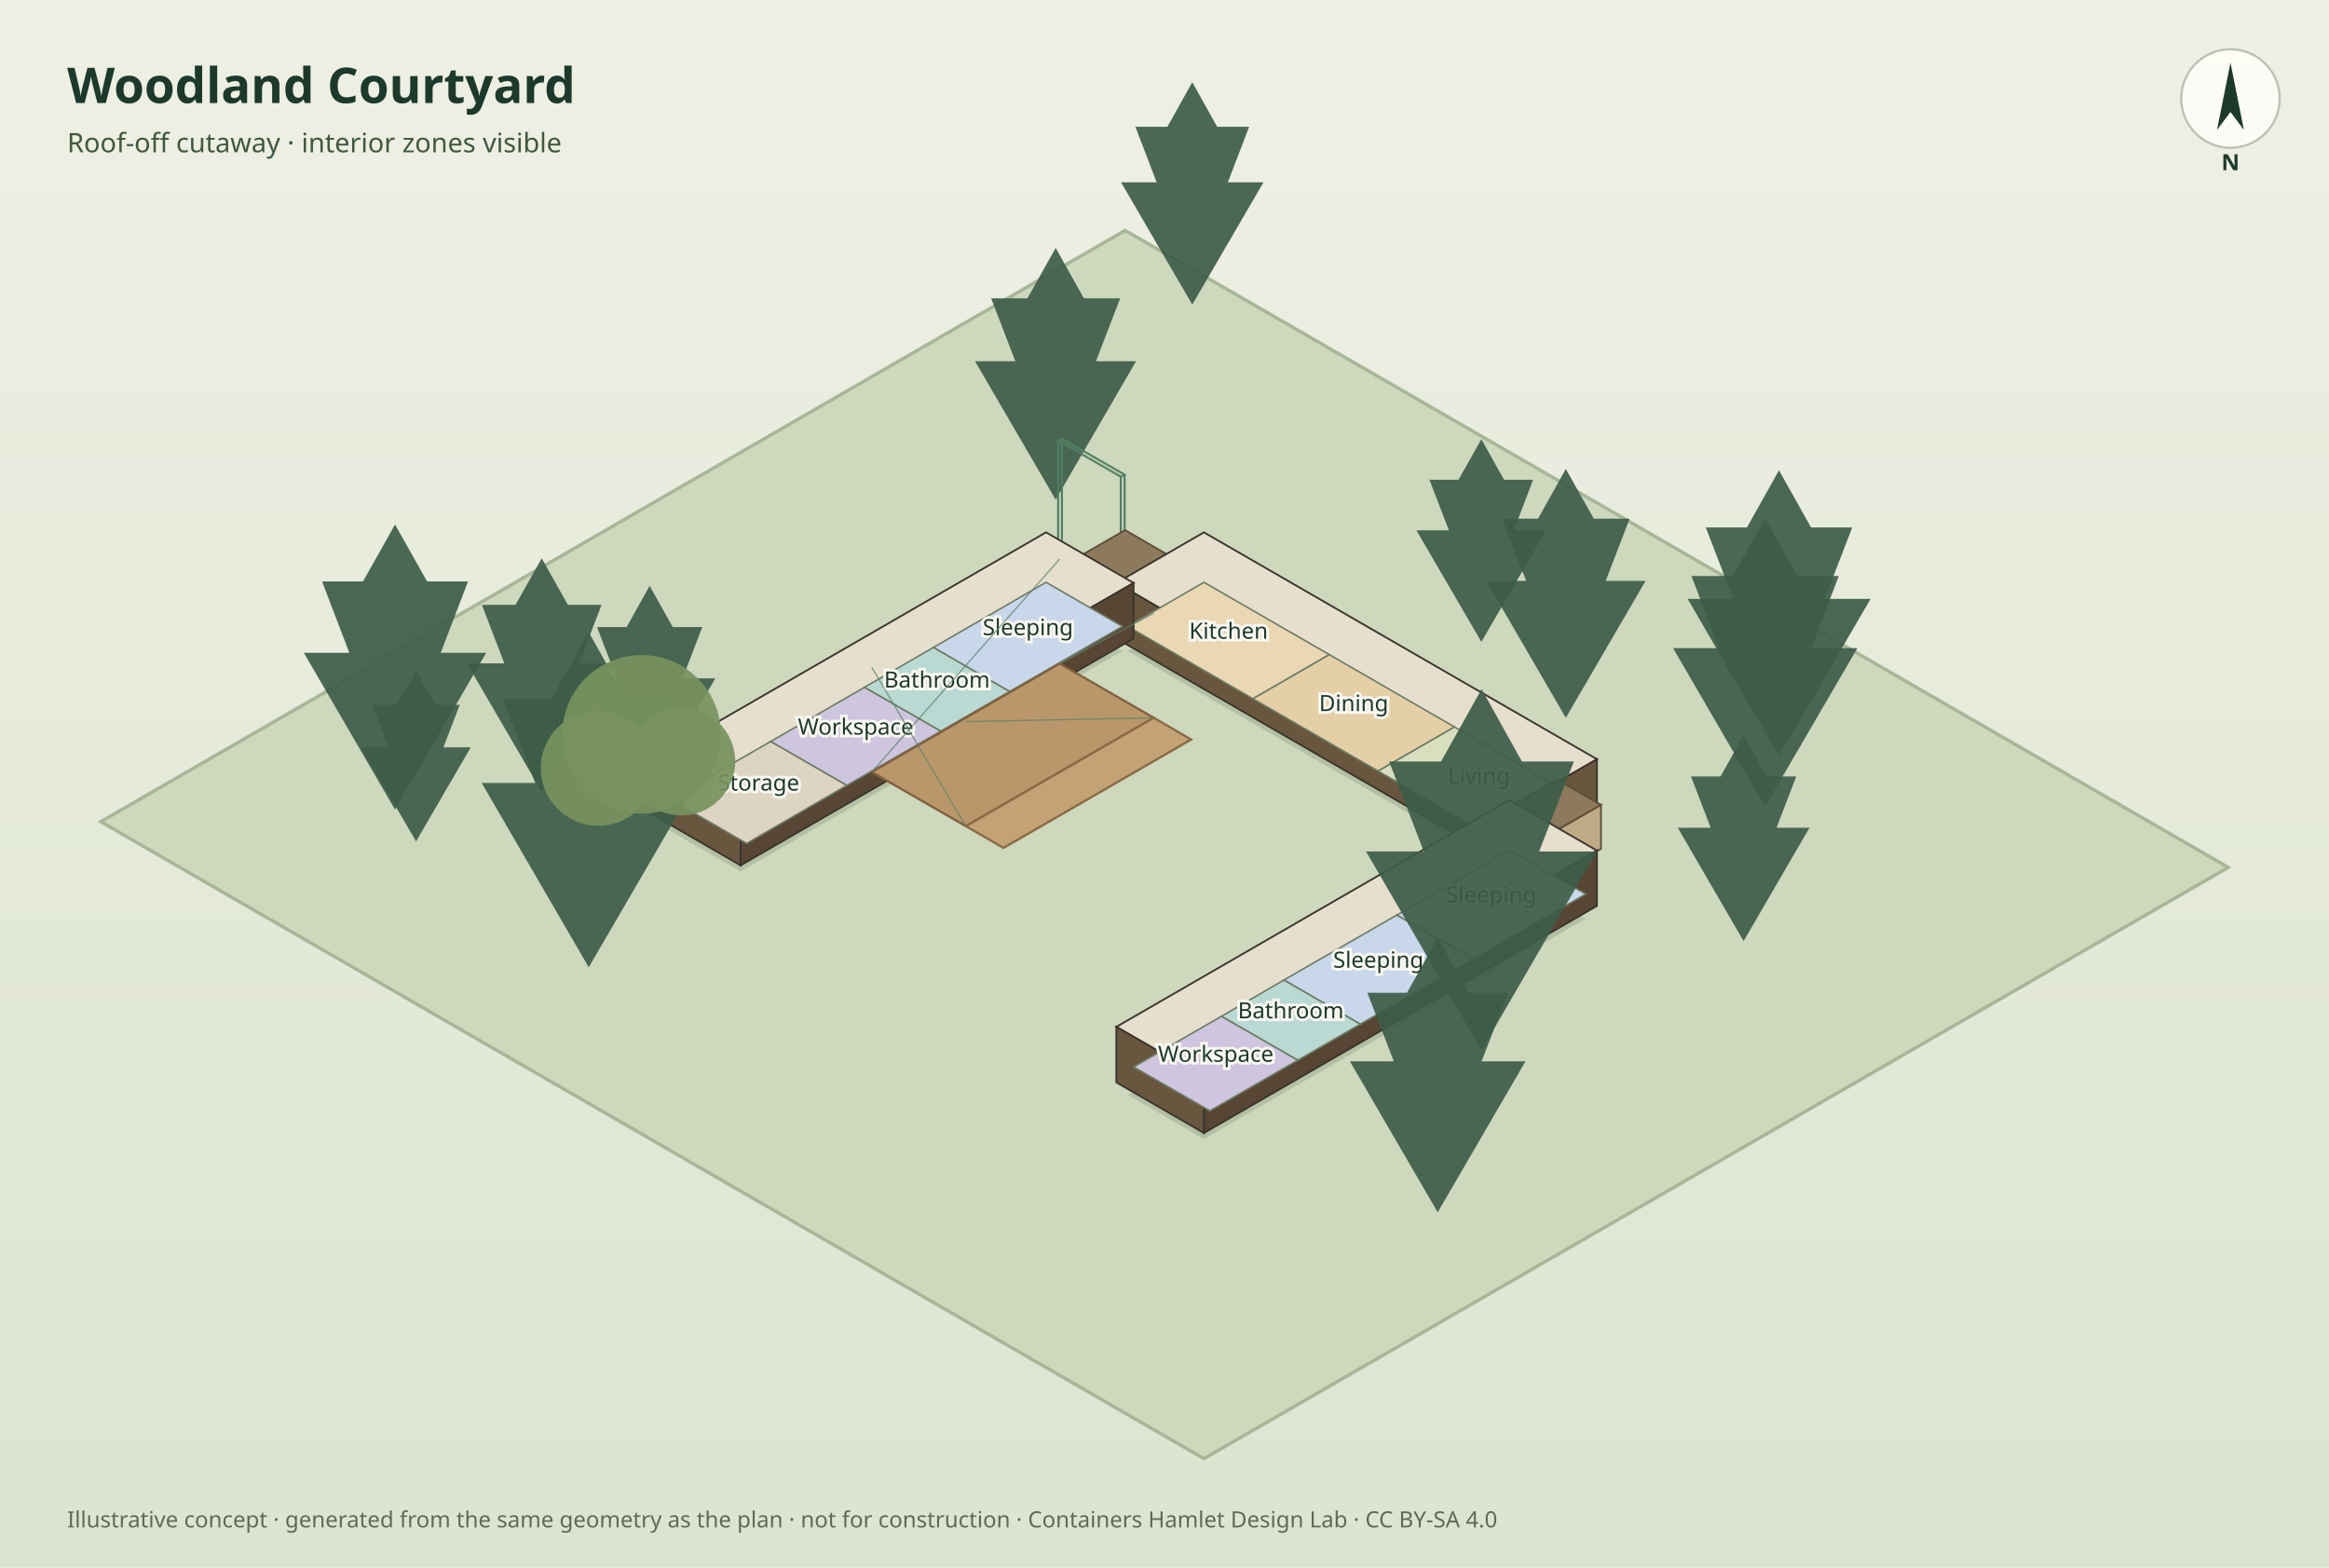
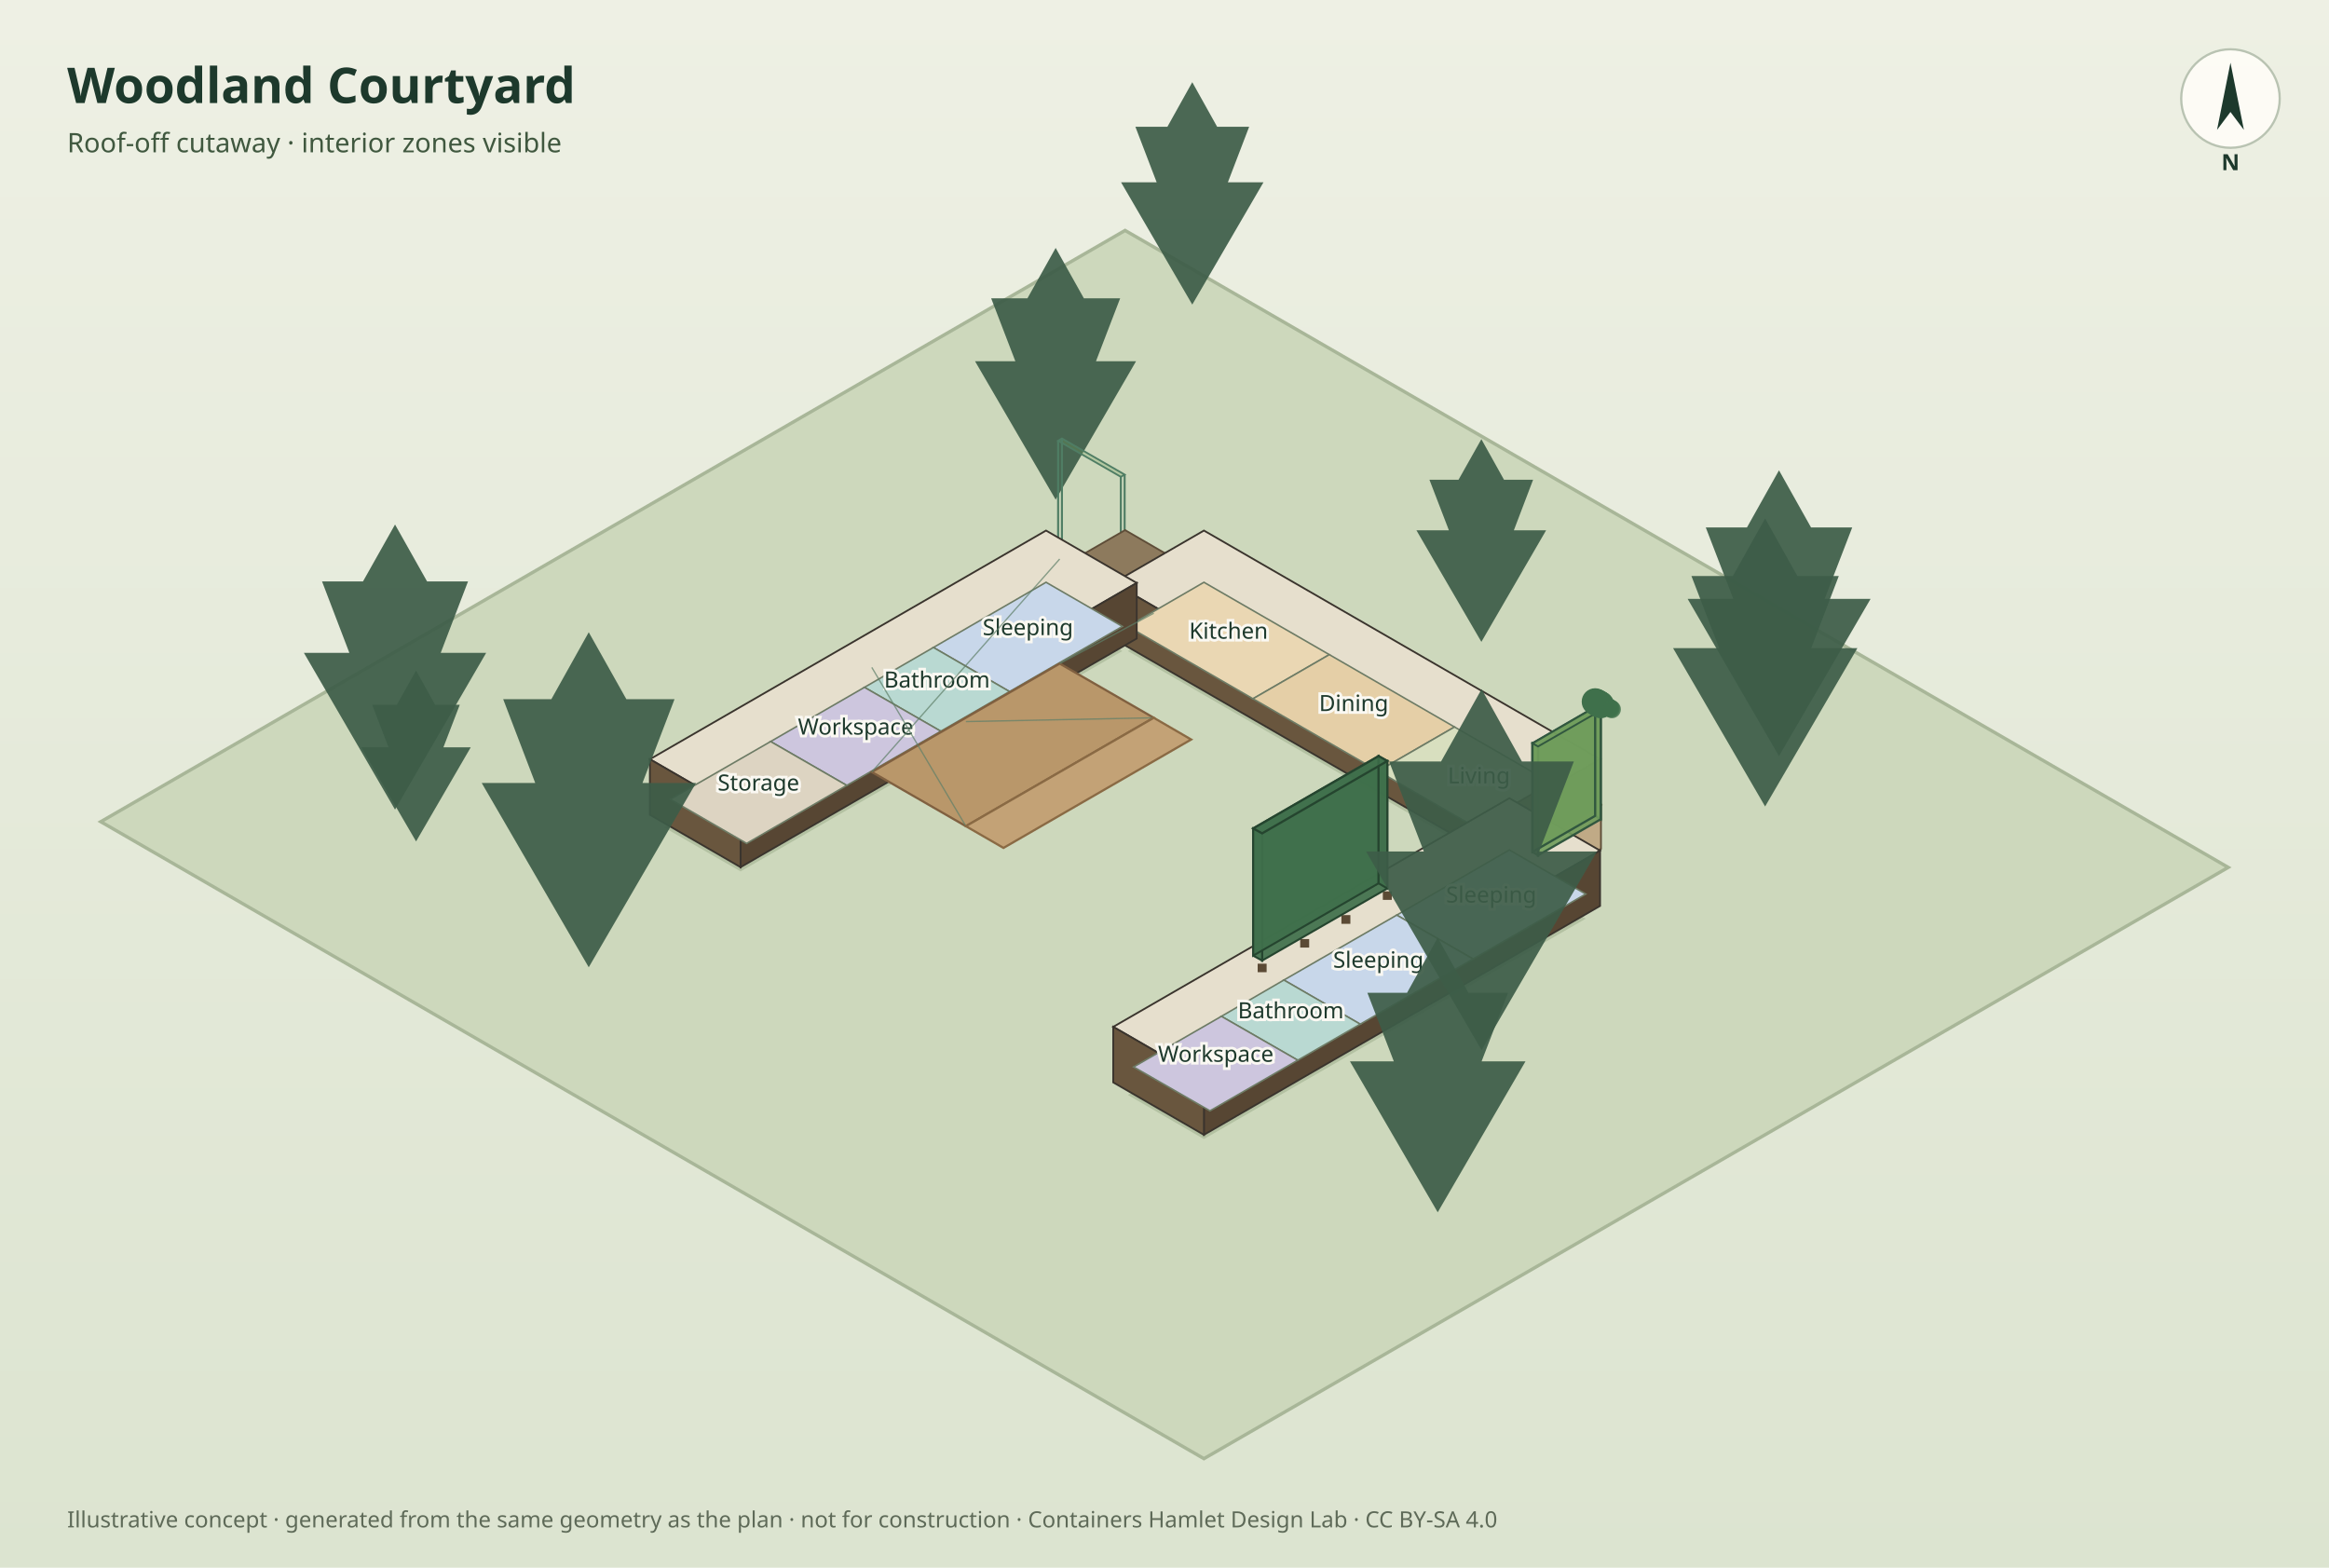
<svg xmlns="http://www.w3.org/2000/svg" viewBox="0 0 1040 700" role="img" aria-labelledby="concept-woodland-courtyard-cutaway-t concept-woodland-courtyard-cutaway-d">
  <defs>
    <linearGradient id="concept-woodland-courtyard-cutaway-sky" x1="0" y1="0" x2="0" y2="1">
      <stop offset="0" stop-color="#eef0e4" />
      <stop offset="1" stop-color="#dce4d0" />
    </linearGradient>
  </defs>
  <rect width="1040" height="700" fill="url(#concept-woodland-courtyard-cutaway-sky)" />
  <path d="M502.4 102.9L995 387.3L537.6 651.3L45 366.9Z" fill="#cdd8bc" stroke="#a8b698" stroke-width="1.5" />
  <g fill="#3d5d48" fill-opacity="0.92">
    <path d="M788.2 360.1L829.4 289.4L808.8 289.4L821.1 257.2L802.6 257.2L788.2 231.5L773.8 257.2L755.3 257.2L767.7 289.4L747.1 289.4Z" />
  </g>
  <g fill="#3d5d48" fill-opacity="0.92">
    <path d="M661.5 286.6L690.4 236.8L676 236.8L684.6 214.2L671.6 214.2L661.5 196.1L651.3 214.2L638.3 214.2L647 236.8L632.5 236.8Z" />
  </g>
  <g fill="#3d5d48" fill-opacity="0.92">
    <path d="M794.4 337.6L835.3 267.4L814.8 267.4L827.1 235.5L808.7 235.5L794.4 210L780.1 235.5L761.7 235.5L774 267.4L753.6 267.4Z" />
  </g>
  <g fill="#3d5d48" fill-opacity="0.92">
    <path d="M532.4 136L564.2 81.4L548.3 81.4L557.8 56.6L543.5 56.6L532.4 36.7L521.3 56.6L507 56.6L516.5 81.4L500.6 81.4Z" />
  </g>
  <g fill="#3d5d48" fill-opacity="0.92">
    <path d="M471.4 223.1L507.3 161.3L489.4 161.3L500.2 133.2L484 133.2L471.4 110.7L458.8 133.2L442.6 133.2L453.4 161.3L435.4 161.3Z" />
  </g>
  <g fill="#3d5d48" fill-opacity="0.92">
    <path d="M176.4 361.5L217.1 291.5L196.8 291.5L209 259.6L190.7 259.6L176.4 234.2L162.1 259.6L143.8 259.6L156 291.5L135.7 291.5Z" />
  </g>
-   <g fill="#3d5d48" fill-opacity="0.92">
-     <path d="M290.1 353.4L319.4 302.9L304.8 302.9L313.6 280L300.4 280L290.1 261.6L279.8 280L266.6 280L275.4 302.9L260.7 302.9Z" />
-   </g>
-   <g fill="#3d5d48" fill-opacity="0.92">
-     <path d="M241.9 353.5L275.2 296.2L258.6 296.2L268.6 270.1L253.6 270.1L241.9 249.3L230.2 270.1L215.2 270.1L225.2 296.2L208.5 296.2Z" />
-   </g>
-   <g fill="#3d5d48" fill-opacity="0.92">
-     <path d="M699.2 320.5L734.8 259.4L717 259.4L727.7 231.6L711.7 231.6L699.2 209.4L686.8 231.6L670.8 231.6L681.5 259.4L663.7 259.4Z" />
-   </g>
  <path d="M502.2 271.9 500.5 272.8 472.5 256.7 474.2 255.7Z" fill="#9ab886" fill-opacity="0.3" stroke="#4f7d64" stroke-width="0.8" />
  <path d="M502.2 211.9 500.5 212.9 472.5 196.8 474.2 195.8Z" fill="#6f9d5b" fill-opacity="0.28" stroke="#4f7d64" stroke-width="0.8" />
  <path d="M502.2 271.9L502.2 211.9" stroke="#4f7d64" stroke-width="0.9" />
  <path d="M500.5 272.8L500.5 212.9" stroke="#4f7d64" stroke-width="0.9" />
  <path d="M472.5 256.7L472.5 196.8" stroke="#4f7d64" stroke-width="0.9" />
  <path d="M474.2 255.7L474.2 195.8" stroke="#4f7d64" stroke-width="0.9" />
  <path d="M502.4 236.7 521.9 248 502.4 259.3 482.8 248Z" fill="#8d7a5d" stroke="#5e4d38" stroke-width="0.8" />
  <path d="M482.8 267.6 502.4 278.9 502.4 259.3 482.8 248Z" fill="#c0aa86" stroke="#5e4d38" stroke-width="0.8" />
  <path d="M521.9 267.6 502.4 278.9 502.4 259.3 521.9 248Z" fill="#c0aa86" stroke="#5e4d38" stroke-width="0.8" />
  <path d="M537.6 271.1 708.1 369.5 674 389.1 503.6 290.7Z" fill="#9eae8d" fill-opacity="0.55" />
-   <path d="M537.6 237.7 713.1 339 674 361.6 498.5 260.3Z" fill="#e6dfcd" stroke="#3a342d" stroke-width="0.8" />
-   <path d="M498.5 285.1 674 386.4 674 361.6 498.5 260.3Z" fill="#69563e" stroke="#3a342d" stroke-width="0.8" />
-   <path d="M713.1 363.8 674 386.4 674 361.6 713.1 339Z" fill="#69563e" stroke="#3a342d" stroke-width="0.8" />
+   <path d="M537.6 236.9 714.5 339 674 362.4 497.1 260.3Z" fill="#e6dfcd" stroke="#3a342d" stroke-width="0.8" />
+   <path d="M497.1 285.1 674 387.2 674 362.4 497.1 260.3Z" fill="#69563e" stroke="#3a342d" stroke-width="0.8" />
+   <path d="M714.5 363.8 674 387.2 674 362.4 714.5 339Z" fill="#69563e" stroke="#3a342d" stroke-width="0.8" />
  <path d="M537.6 260 593.6 292.3 559.5 312 503.6 279.7Z" fill="#ead7b3" stroke="#6d7b65" stroke-width="0.7" />
  <text x="548.6" y="285.2" font-family="system-ui, sans-serif" font-size="10" text-anchor="middle" fill="#1d392c" stroke="#faf8f2" stroke-width="2.5" paint-order="stroke">Kitchen</text>
  <path d="M593.6 292.3 649.5 324.6 615.4 344.3 559.5 312Z" fill="#e5cfa7" stroke="#6d7b65" stroke-width="0.7" />
  <text x="604.5" y="317.5" font-family="system-ui, sans-serif" font-size="10" text-anchor="middle" fill="#1d392c" stroke="#faf8f2" stroke-width="2.5" paint-order="stroke">Dining</text>
  <path d="M649.5 324.6 705.4 356.9 671.3 376.6 615.4 344.3Z" fill="#d8dfbf" stroke="#6d7b65" stroke-width="0.7" />
  <text x="660.4" y="349.8" font-family="system-ui, sans-serif" font-size="10" text-anchor="middle" fill="#1d392c" stroke="#faf8f2" stroke-width="2.5" paint-order="stroke">Living</text>
  <path d="M501.2 290.7 330.7 389.1 296.6 369.5 467.1 271.1Z" fill="#9eae8d" fill-opacity="0.55" />
-   <path d="M506.2 260.3 330.7 361.6 291.6 339 467.1 237.7Z" fill="#e6dfcd" stroke="#3a342d" stroke-width="0.8" />
-   <path d="M506.2 285.1 330.7 386.4 330.7 361.6 506.2 260.3Z" fill="#574633" stroke="#3a342d" stroke-width="0.8" />
-   <path d="M330.7 386.4 291.6 363.8 291.6 339 330.7 361.6Z" fill="#69563e" stroke="#3a342d" stroke-width="0.8" />
+   <path d="M507.6 260.3 330.7 362.4 290.2 339 467.1 236.9Z" fill="#e6dfcd" stroke="#3a342d" stroke-width="0.8" />
+   <path d="M507.6 285.1 330.7 387.2 330.7 362.4 507.6 260.3Z" fill="#574633" stroke="#3a342d" stroke-width="0.8" />
+   <path d="M330.7 387.2 290.2 363.8 290.2 339 330.7 362.4Z" fill="#69563e" stroke="#3a342d" stroke-width="0.8" />
  <path d="M501.2 279.7 450.8 308.8 416.8 289.1 467.1 260Z" fill="#c8d7ea" stroke="#6d7b65" stroke-width="0.7" />
  <text x="459" y="283.6" font-family="system-ui, sans-serif" font-size="10" text-anchor="middle" fill="#1d392c" stroke="#faf8f2" stroke-width="2.5" paint-order="stroke">Sleeping</text>
  <path d="M450.8 308.8 420.1 326.5 386 306.9 416.8 289.1Z" fill="#b9d9d2" stroke="#6d7b65" stroke-width="0.7" />
  <text x="418.4" y="307" font-family="system-ui, sans-serif" font-size="10" text-anchor="middle" fill="#1d392c" stroke="#faf8f2" stroke-width="2.5" paint-order="stroke">Bathroom</text>
  <path d="M420.1 326.5 378.1 350.7 344.1 331.1 386 306.9Z" fill="#cdc6de" stroke="#6d7b65" stroke-width="0.7" />
  <text x="382.1" y="328" font-family="system-ui, sans-serif" font-size="10" text-anchor="middle" fill="#1d392c" stroke="#faf8f2" stroke-width="2.5" paint-order="stroke">Workspace</text>
  <path d="M378.1 350.7 333.4 376.6 299.3 356.9 344.1 331.1Z" fill="#ddd4c2" stroke="#6d7b65" stroke-width="0.7" />
  <text x="338.7" y="353" font-family="system-ui, sans-serif" font-size="10" text-anchor="middle" fill="#1d392c" stroke="#faf8f2" stroke-width="2.5" paint-order="stroke">Storage</text>
  <path d="M515.2 320.5 431.3 368.9 389.3 344.7 473.2 296.3Z" fill="#b9976a" stroke="#806040" stroke-width="1" />
  <path d="M515.2 320.5L431.3 322.2" stroke="#5e8069" stroke-width="0.6" stroke-opacity="0.7" />
  <path d="M431.3 368.9L389.3 298" stroke="#5e8069" stroke-width="0.6" stroke-opacity="0.7" />
  <path d="M389.3 344.7L473.2 249.6" stroke="#5e8069" stroke-width="0.6" stroke-opacity="0.7" />
  <path d="M473.2 296.3L515.2 273.8" stroke="#5e8069" stroke-width="0.6" stroke-opacity="0.7" />
  <path d="M531.9 330.2 448.1 378.6 431.3 368.9 515.2 320.5Z" fill="#c3a276" stroke="#8a6a44" stroke-width="1" />
  <path d="M695.3 348.1 714.9 359.4 695.3 370.7 675.7 359.4Z" fill="#8d7a5d" stroke="#5e4d38" stroke-width="0.8" />
  <path d="M675.7 379 695.3 390.3 695.3 370.7 675.7 359.4Z" fill="#c0aa86" stroke="#5e4d38" stroke-width="0.8" />
  <path d="M714.9 379 695.3 390.3 695.3 370.7 714.9 359.4Z" fill="#c0aa86" stroke="#5e4d38" stroke-width="0.8" />
  <path d="M708.1 410.2 537.6 508.6 503.6 488.9 674 390.5Z" fill="#9eae8d" fill-opacity="0.55" />
-   <path d="M713.1 379.8 537.6 481.1 498.5 458.5 674 357.2Z" fill="#e6dfcd" stroke="#3a342d" stroke-width="0.8" />
-   <path d="M713.1 404.5 537.6 505.9 537.6 481.1 713.1 379.8Z" fill="#574633" stroke="#3a342d" stroke-width="0.8" />
-   <path d="M537.6 505.9 498.5 483.3 498.5 458.5 537.6 481.1Z" fill="#69563e" stroke="#3a342d" stroke-width="0.8" />
+   <path d="M714.5 379.8 537.6 481.9 497.1 458.5 674 356.4Z" fill="#e6dfcd" stroke="#3a342d" stroke-width="0.8" />
+   <path d="M714.5 404.5 537.6 506.7 537.6 481.9 714.5 379.8Z" fill="#574633" stroke="#3a342d" stroke-width="0.8" />
+   <path d="M537.6 506.7 497.1 483.3 497.1 458.5 537.6 481.9Z" fill="#69563e" stroke="#3a342d" stroke-width="0.8" />
  <path d="M708.1 399.2 657.8 428.2 623.7 408.6 674 379.5Z" fill="#c8d7ea" stroke="#6d7b65" stroke-width="0.7" />
  <text x="665.9" y="403" font-family="system-ui, sans-serif" font-size="10" text-anchor="middle" fill="#1d392c" stroke="#faf8f2" stroke-width="2.5" paint-order="stroke">Sleeping</text>
  <path d="M657.8 428.2 607.4 457.3 573.3 437.6 623.7 408.6Z" fill="#c8d7ea" stroke="#6d7b65" stroke-width="0.7" />
  <text x="615.5" y="432.1" font-family="system-ui, sans-serif" font-size="10" text-anchor="middle" fill="#1d392c" stroke="#faf8f2" stroke-width="2.5" paint-order="stroke">Sleeping</text>
  <path d="M607.4 457.3 579.5 473.4 545.4 453.8 573.3 437.6Z" fill="#b9d9d2" stroke="#6d7b65" stroke-width="0.7" />
  <text x="576.4" y="454.7" font-family="system-ui, sans-serif" font-size="10" text-anchor="middle" fill="#1d392c" stroke="#faf8f2" stroke-width="2.5" paint-order="stroke">Bathroom</text>
  <path d="M579.5 473.4 540.3 496 506.2 476.4 545.4 453.8Z" fill="#cdc6de" stroke="#6d7b65" stroke-width="0.7" />
  <text x="542.9" y="474.1" font-family="system-ui, sans-serif" font-size="10" text-anchor="middle" fill="#1d392c" stroke="#faf8f2" stroke-width="2.5" paint-order="stroke">Workspace</text>
+   <path d="M712.3 364.3 714.8 365.8 714.8 317.2 712.3 315.7Z" fill="#6f9d5b" fill-opacity="0.9" stroke="#31573f" stroke-width="1" />
+   <path d="M714.8 365.8 686.8 381.9 686.8 333.3 714.8 317.2Z" fill="#6f9d5b" fill-opacity="0.9" stroke="#31573f" stroke-width="1" />
+   <path d="M686.8 381.9 684.3 380.4 684.3 331.9 686.8 333.3Z" fill="#6f9d5b" fill-opacity="0.9" stroke="#31573f" stroke-width="1" />
+   <path d="M684.3 380.4 712.3 364.3 712.3 315.7 684.3 331.9Z" fill="#6f9d5b" fill-opacity="0.9" stroke="#31573f" stroke-width="1" />
+   <path d="M712.3 315.7 714.8 317.2 686.8 333.3 684.3 331.9Z" fill="#6f9d5b" fill-opacity="0.65" stroke="#31573f" stroke-width="0.8" />
+   <circle cx="712.3" cy="313.3" r="6" fill="#3f704b" />
+   <circle cx="717.3" cy="315.3" r="4" fill="#3f704b" opacity="0.8" />
+   <circle cx="712.8" cy="313.6" r="6" fill="#3f704b" />
+   <circle cx="717.8" cy="315.6" r="4" fill="#3f704b" opacity="0.8" />
+   <circle cx="713.3" cy="313.8" r="6" fill="#3f704b" />
+   <circle cx="718.3" cy="315.8" r="4" fill="#3f704b" opacity="0.8" />
+   <circle cx="713.8" cy="314.1" r="6" fill="#3f704b" />
+   <circle cx="718.8" cy="316.1" r="4" fill="#3f704b" opacity="0.8" />
+   <circle cx="714.3" cy="314.4" r="6" fill="#3f704b" />
+   <circle cx="719.3" cy="316.4" r="4" fill="#3f704b" opacity="0.8" />
+   <circle cx="714.8" cy="314.7" r="6" fill="#3f704b" />
+   <circle cx="719.8" cy="316.7" r="4" fill="#3f704b" opacity="0.8" />
+   <line x1="619.5" y1="401.8" x2="619.5" y2="398" stroke="#5b4a35" stroke-width="4" />
+   <line x1="601" y1="412.5" x2="601" y2="408.6" stroke="#5b4a35" stroke-width="4" />
+   <line x1="582.6" y1="423.1" x2="582.6" y2="419.3" stroke="#5b4a35" stroke-width="4" />
+   <line x1="563.6" y1="434.1" x2="563.6" y2="430.3" stroke="#5b4a35" stroke-width="4" />
+   <path d="M619.5 396.7 563.6 428.9 563.6 372.1 619.5 339.8Z" fill="#3f704b" fill-opacity="0.92" stroke="#25452f" stroke-width="0.9" />
+   <path d="M563.6 428.9 559.6 426.7 559.6 369.9 563.6 372.1Z" fill="#3f704b" fill-opacity="0.92" stroke="#25452f" stroke-width="0.9" />
+   <path d="M559.6 426.7 615.6 394.4 615.6 337.6 559.6 369.9Z" fill="#3f704b" fill-opacity="0.92" stroke="#25452f" stroke-width="0.9" />
+   <path d="M615.6 394.4 619.5 396.7 619.5 339.8 615.6 337.6Z" fill="#3f704b" fill-opacity="0.92" stroke="#25452f" stroke-width="0.9" />
+   <path d="M619.5 339.8 563.6 372.1 559.6 369.9 615.6 337.6Z" fill="#3f704b" fill-opacity="0.8" stroke="#25452f" stroke-width="1" />
  <g fill="#3d5d48" fill-opacity="0.92">
    <path d="M642 541.3L681.2 473.9L661.6 473.9L673.4 443.3L655.7 443.3L642 418.7L628.3 443.3L610.6 443.3L622.4 473.9L602.8 473.9Z" />
  </g>
  <g fill="#3d5d48" fill-opacity="0.92">
    <path d="M661.6 468.9L713.1 380.2L687.3 380.2L702.8 340L679.6 340L661.6 307.7L643.5 340L620.3 340L635.8 380.2L610 380.2Z" />
  </g>
  <g fill="#3d5d48" fill-opacity="0.92">
    <path d="M185.8 375.7L210.2 333.7L198 333.7L205.3 314.7L194.3 314.7L185.8 299.4L177.2 314.7L166.2 314.7L173.5 333.7L161.3 333.7Z" />
  </g>
  <g fill="#3d5d48" fill-opacity="0.92">
    <path d="M262.9 431.9L310.8 349.6L286.9 349.6L301.2 312.2L279.7 312.2L262.9 282.3L246.2 312.2L224.7 312.2L239 349.6L215.1 349.6Z" />
  </g>
-   <g fill="#3d5d48" fill-opacity="0.92">
-     <path d="M778.6 420.2L808 369.6L793.3 369.6L802.1 346.7L788.9 346.7L778.6 328.3L768.3 346.7L755.1 346.7L763.9 369.6L749.2 369.6Z" />
-   </g>
-   <g fill="#78935f" fill-opacity="0.92">
-     <circle cx="286.5" cy="327.9" r="35.4" />
-     <circle cx="267.2" cy="343" r="25.7" />
-     <circle cx="304.2" cy="340" r="24.1" />
-   </g>
  <text x="30" y="46" font-family="system-ui, sans-serif" font-size="22" font-weight="800" fill="#1d392c">Woodland Courtyard</text>
  <text x="30" y="68" font-family="system-ui, sans-serif" font-size="12" fill="#40583f">Roof-off cutaway · interior zones visible</text>
  <g aria-hidden="true">
    <circle cx="996" cy="44" r="22" fill="#fffdf7" fill-opacity="0.9" stroke="#b9c3b2" />
    <path d="M996 28l6 30l-6 -8l-6 8z" fill="#1d392c" />
    <text x="996" y="76" text-anchor="middle" font-size="10" font-weight="700" font-family="system-ui, sans-serif" fill="#1d392c">N</text>
  </g>
  <text x="30" y="682" font-family="system-ui, sans-serif" font-size="10" fill="#5e6a58">Illustrative concept · generated from the same geometry as the plan · not for construction · Containers Hamlet Design Lab · CC BY-SA 4.0</text>
</svg>
